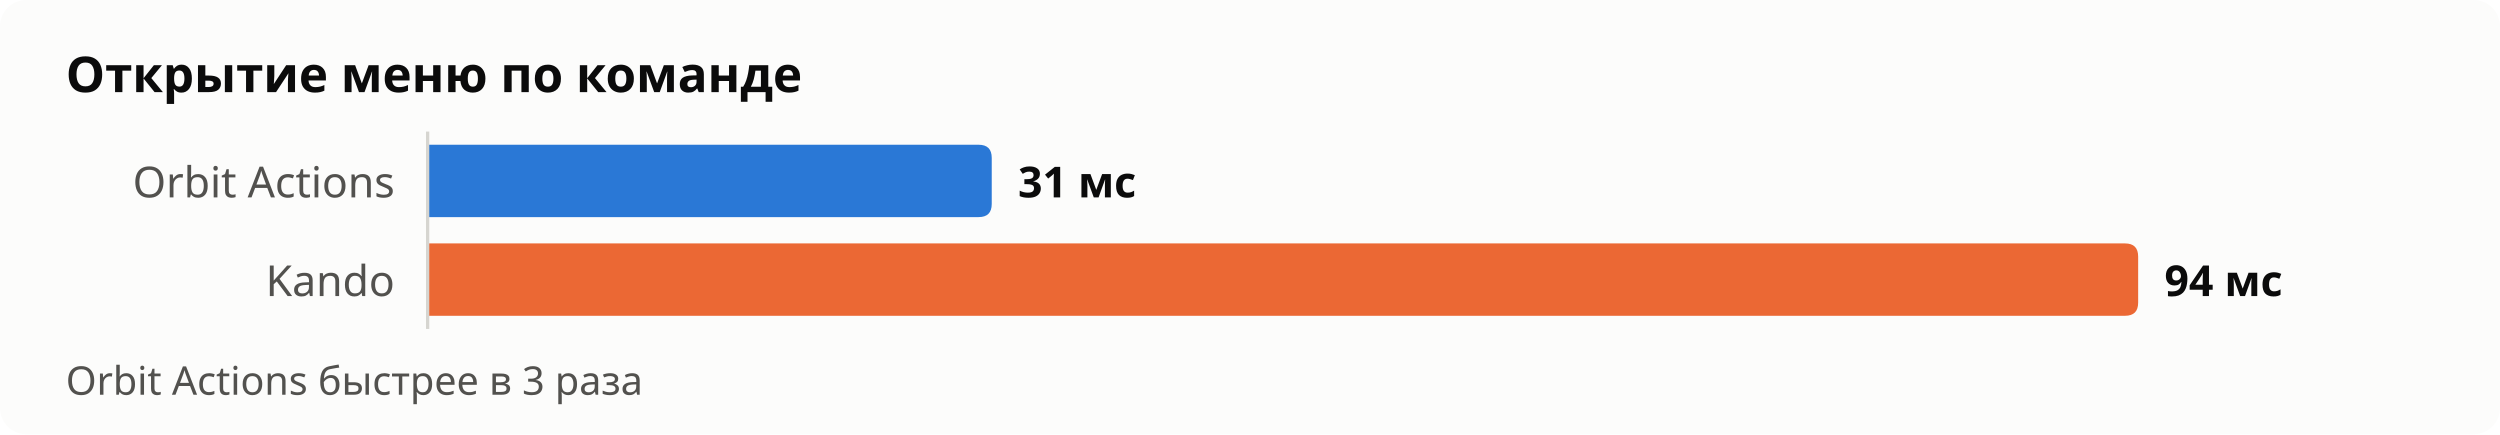
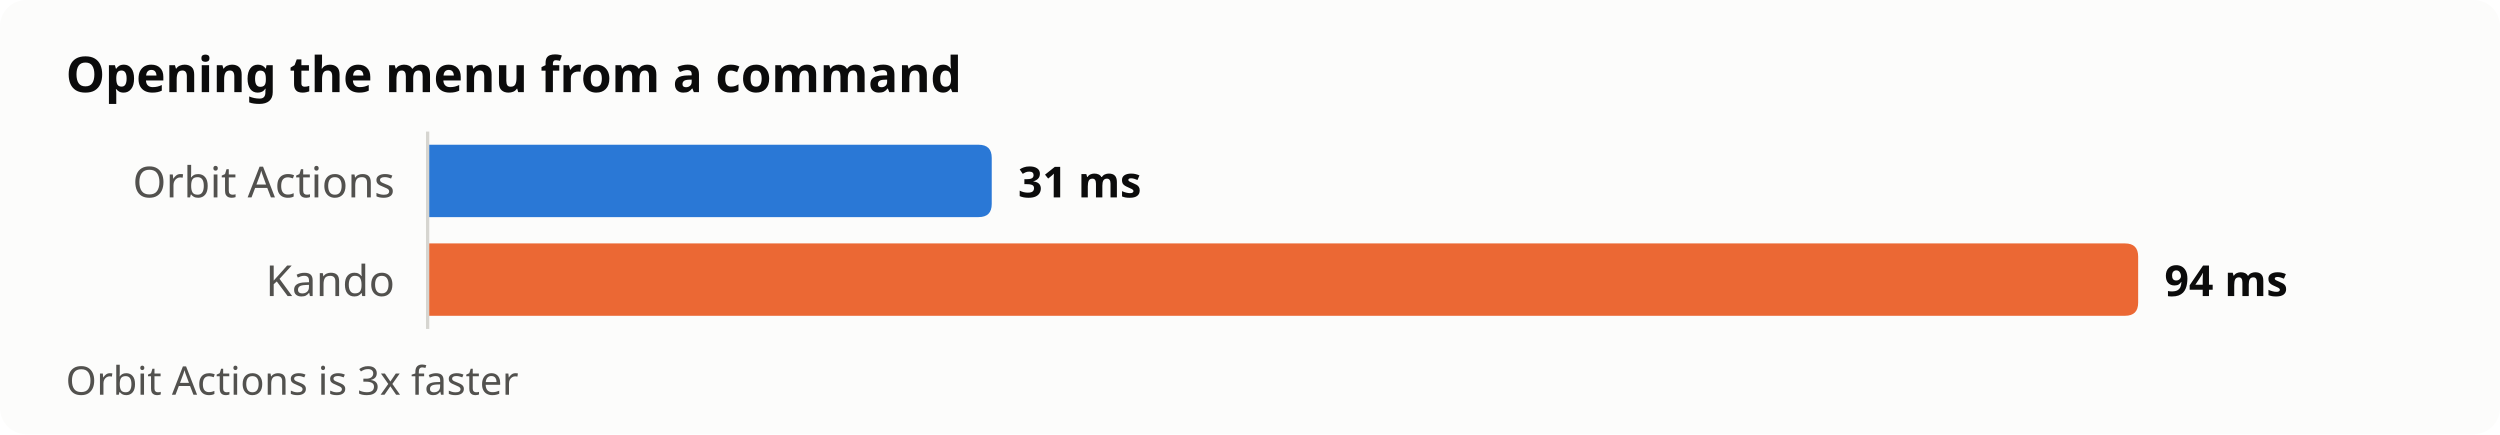
- <svg xmlns="http://www.w3.org/2000/svg" viewBox="0 0 760 132" width="760" height="132" role="img" aria-label="Открытие меню по команде: Orbit Actions 31 мс, Kando 3.0.1 94 мс">
+ <svg xmlns="http://www.w3.org/2000/svg" viewBox="0 0 760 132" width="760" height="132" role="img" aria-label="Opening the menu from a command: Orbit Actions 31 ms, Kando 3.0.1 94 ms">
  <style>
  .surface { fill: #fcfcfb; }
  .title { fill: #0b0b0b; font: 600 15px 'Segoe UI', system-ui, sans-serif; }
  .label { fill: #52514e; font: 13px 'Segoe UI', system-ui, sans-serif; }
  .value { fill: #0b0b0b; font: 600 13px 'Segoe UI', system-ui, sans-serif; }
  .note { fill: #52514e; font: 12px 'Segoe UI', system-ui, sans-serif; }
  .base { stroke: #d6d5d0; }
  .orbit { fill: #2a78d6; }
  .kando { fill: #eb6834; }
  @media (prefers-color-scheme: dark) {
    .surface { fill: #1a1a19; }
    .title, .value { fill: #f0efec; }
    .label, .note { fill: #c3c2b7; }
    .base { stroke: #3a3a37; }
    .orbit { fill: #3987e5; }
    .kando { fill: #d95926; }
  }
</style>
  <rect class="surface" width="760" height="132" rx="8" />
-   <text class="title" x="20" y="28">Открытие меню по команде</text>
+   <text class="title" x="20" y="28">Opening the menu from a command</text>
  <text class="label" x="120" y="60" text-anchor="end">Orbit Actions</text>
  <path class="orbit" d="M130,44 H297.489 Q301.489,44 301.489,48 V62 Q301.489,66 297.489,66 H130 Z" />
-   <text class="value" x="309.489" y="60">31 мс</text>
+   <text class="value" x="309.489" y="60">31 ms</text>
  <text class="label" x="120" y="90" text-anchor="end">Kando</text>
  <path class="kando" d="M130,74 H646 Q650,74 650,78 V92 Q650,96 646,96 H130 Z" />
-   <text class="value" x="658" y="90">94 мс</text>
+   <text class="value" x="658" y="90">94 ms</text>
  <line class="base" x1="130" y1="40" x2="130" y2="100" />
-   <text class="note" x="20" y="120">Orbit Actions быстрее в 3 раза</text>
+   <text class="note" x="20" y="120">Orbit Actions is 3x faster</text>
</svg>
